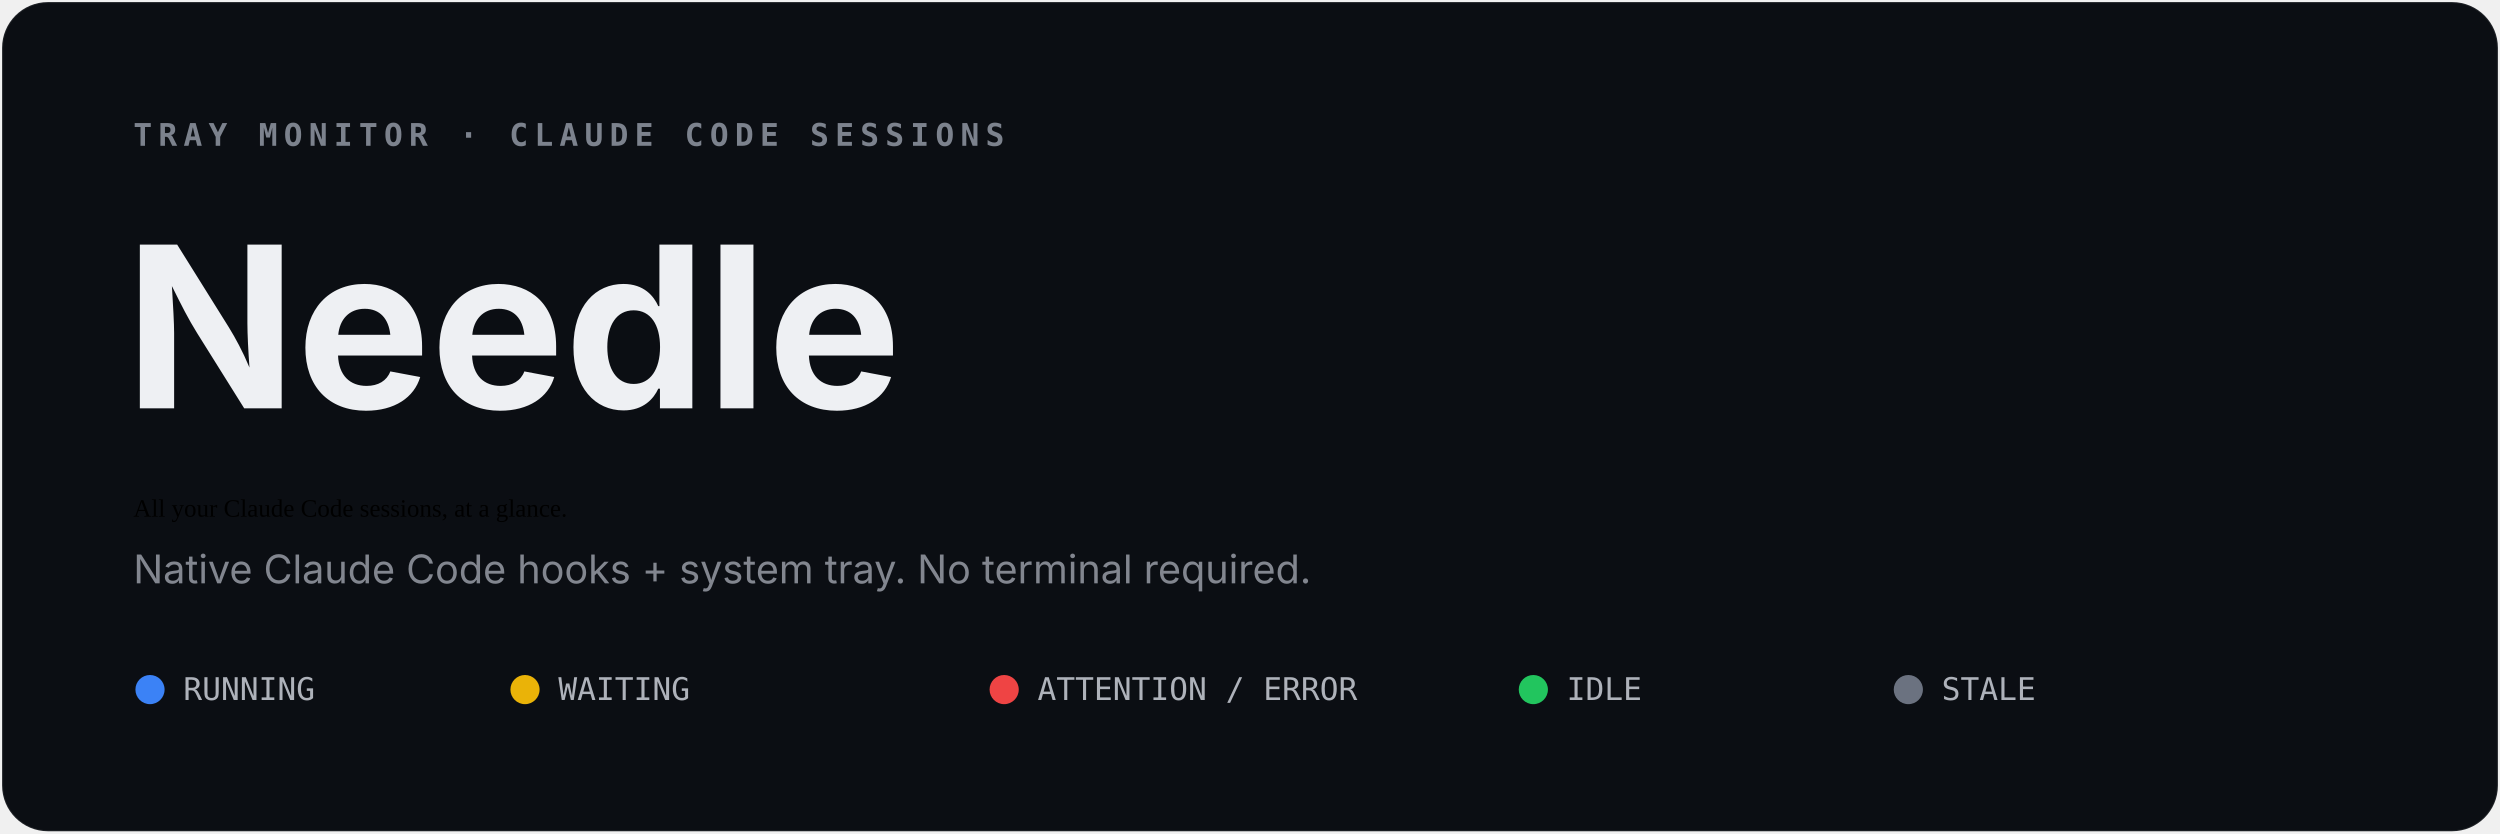
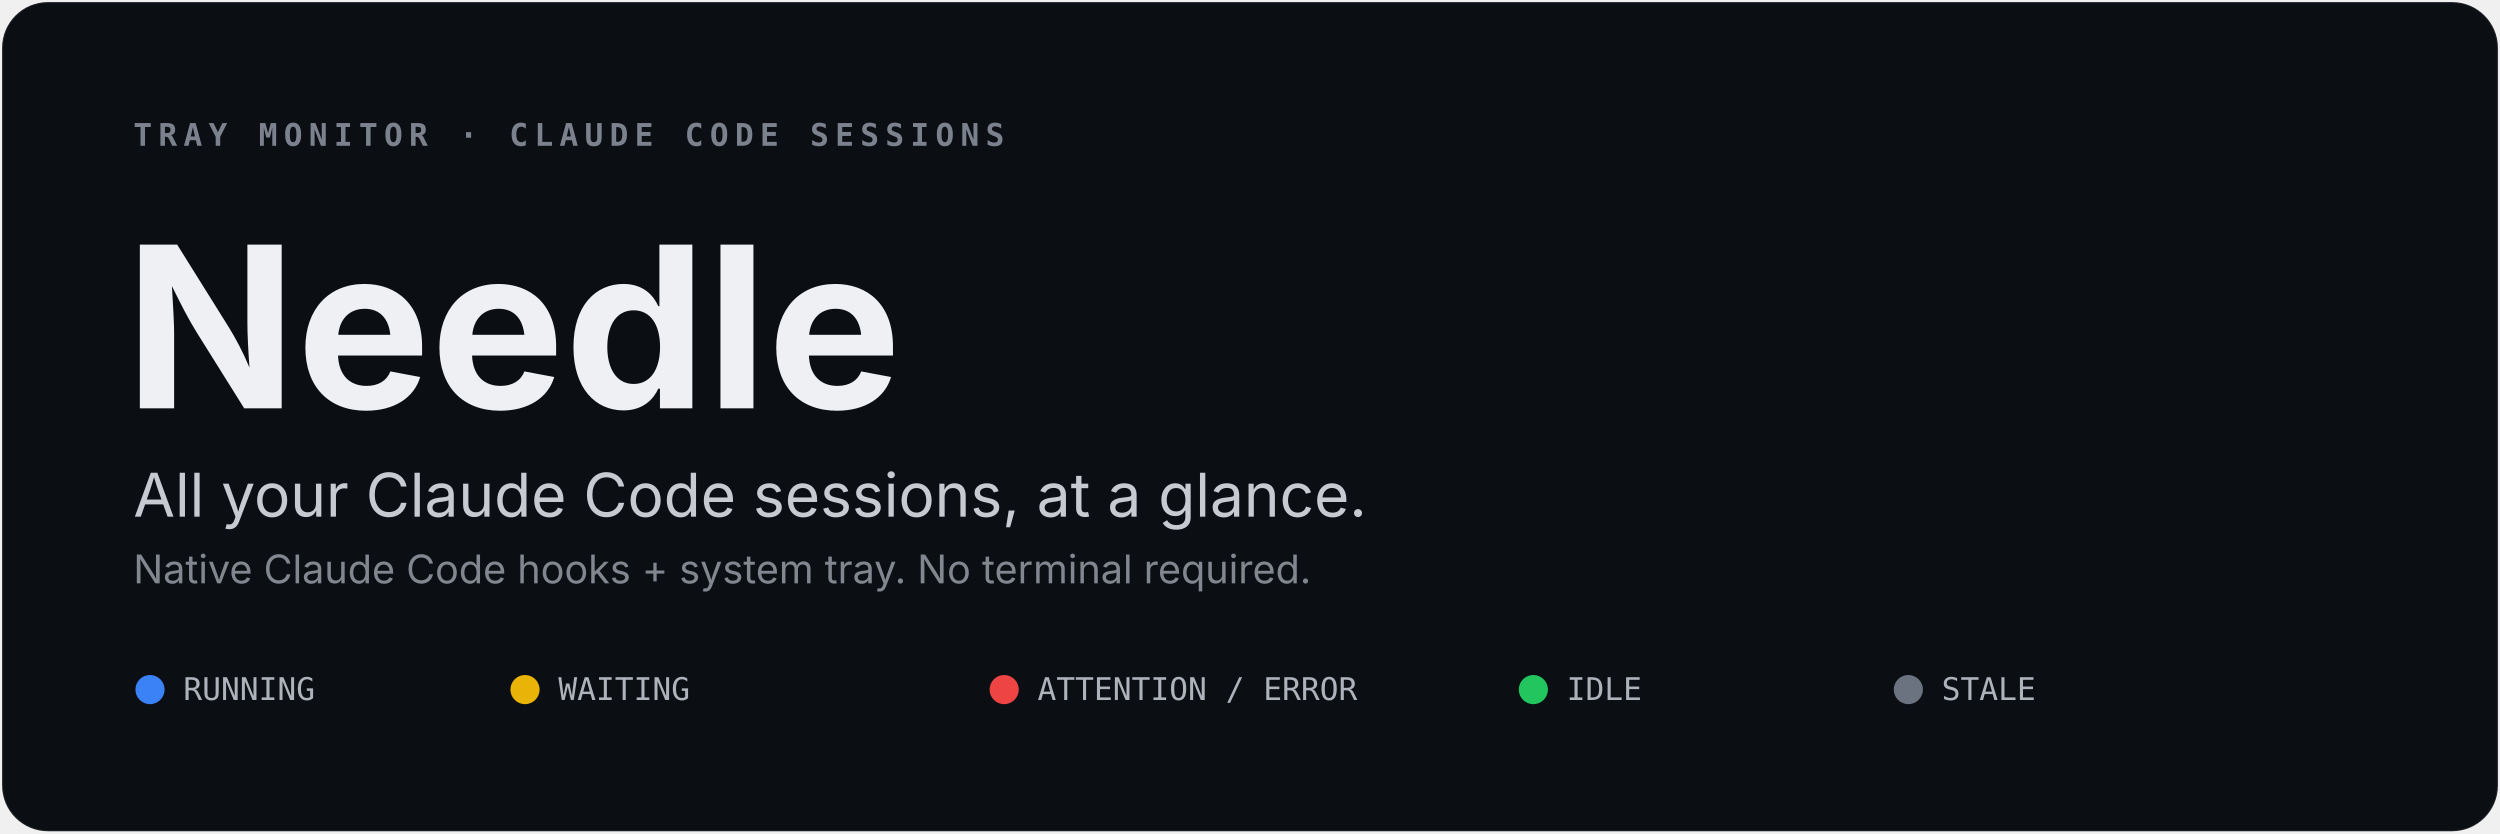
<svg xmlns="http://www.w3.org/2000/svg" width="100%" viewBox="0 0 1200 400" role="img" aria-label="Needle — Claude Code session monitor">
  <defs>
    <style>
      .eyebrow { font: 600 15px ui-monospace, SFMono-Regular, Consolas, monospace; letter-spacing: 3px; fill: #7c828d; }
      .title { font: 700 108px -apple-system, BlinkMacSystemFont, "Segoe UI", sans-serif; fill: #eef0f3; }
      .tagline { font: 400 29px -apple-system, BlinkMacSystemFont, "Segoe UI", sans-serif; fill: #c7cad1; }
      .subtagline { font: 400 19px -apple-system, BlinkMacSystemFont, "Segoe UI", sans-serif; fill: #82868f; }
      .legend { font: 500 15px ui-monospace, SFMono-Regular, Consolas, monospace; fill: #aeb2ba; }
    </style>
  </defs>
  <rect x="1" y="1" width="1198" height="398" rx="22" fill="#0b0e13" stroke="#ffffff" stroke-opacity="0.08" />
  <text x="64" y="70" class="eyebrow">TRAY MONITOR · CLAUDE CODE SESSIONS</text>
  <text x="60" y="196" class="title">Needle</text>
-   <text x="64" y="248">All your Claude Code sessions, at a glance.</text>
+   <text x="64" y="248" class="tagline">All your Claude Code sessions, at a glance.</text>
  <text x="64" y="280" class="subtagline">Native Claude Code hooks + system tray. No terminal required.</text>
  <g transform="translate(64,336)">
    <circle cx="8" cy="-5" r="7" fill="#3b82f6" />
    <text x="24" y="0" class="legend">RUNNING</text>
    <circle cx="188" cy="-5" r="7" fill="#eab308" />
    <text x="204" y="0" class="legend">WAITING</text>
    <circle cx="418" cy="-5" r="7" fill="#ef4444" />
    <text x="434" y="0" class="legend">ATTENTION / ERROR</text>
    <circle cx="672" cy="-5" r="7" fill="#22c55e" />
    <text x="688" y="0" class="legend">IDLE</text>
    <circle cx="852" cy="-5" r="7" fill="#6b7280" />
    <text x="868" y="0" class="legend">STALE</text>
  </g>
</svg>
